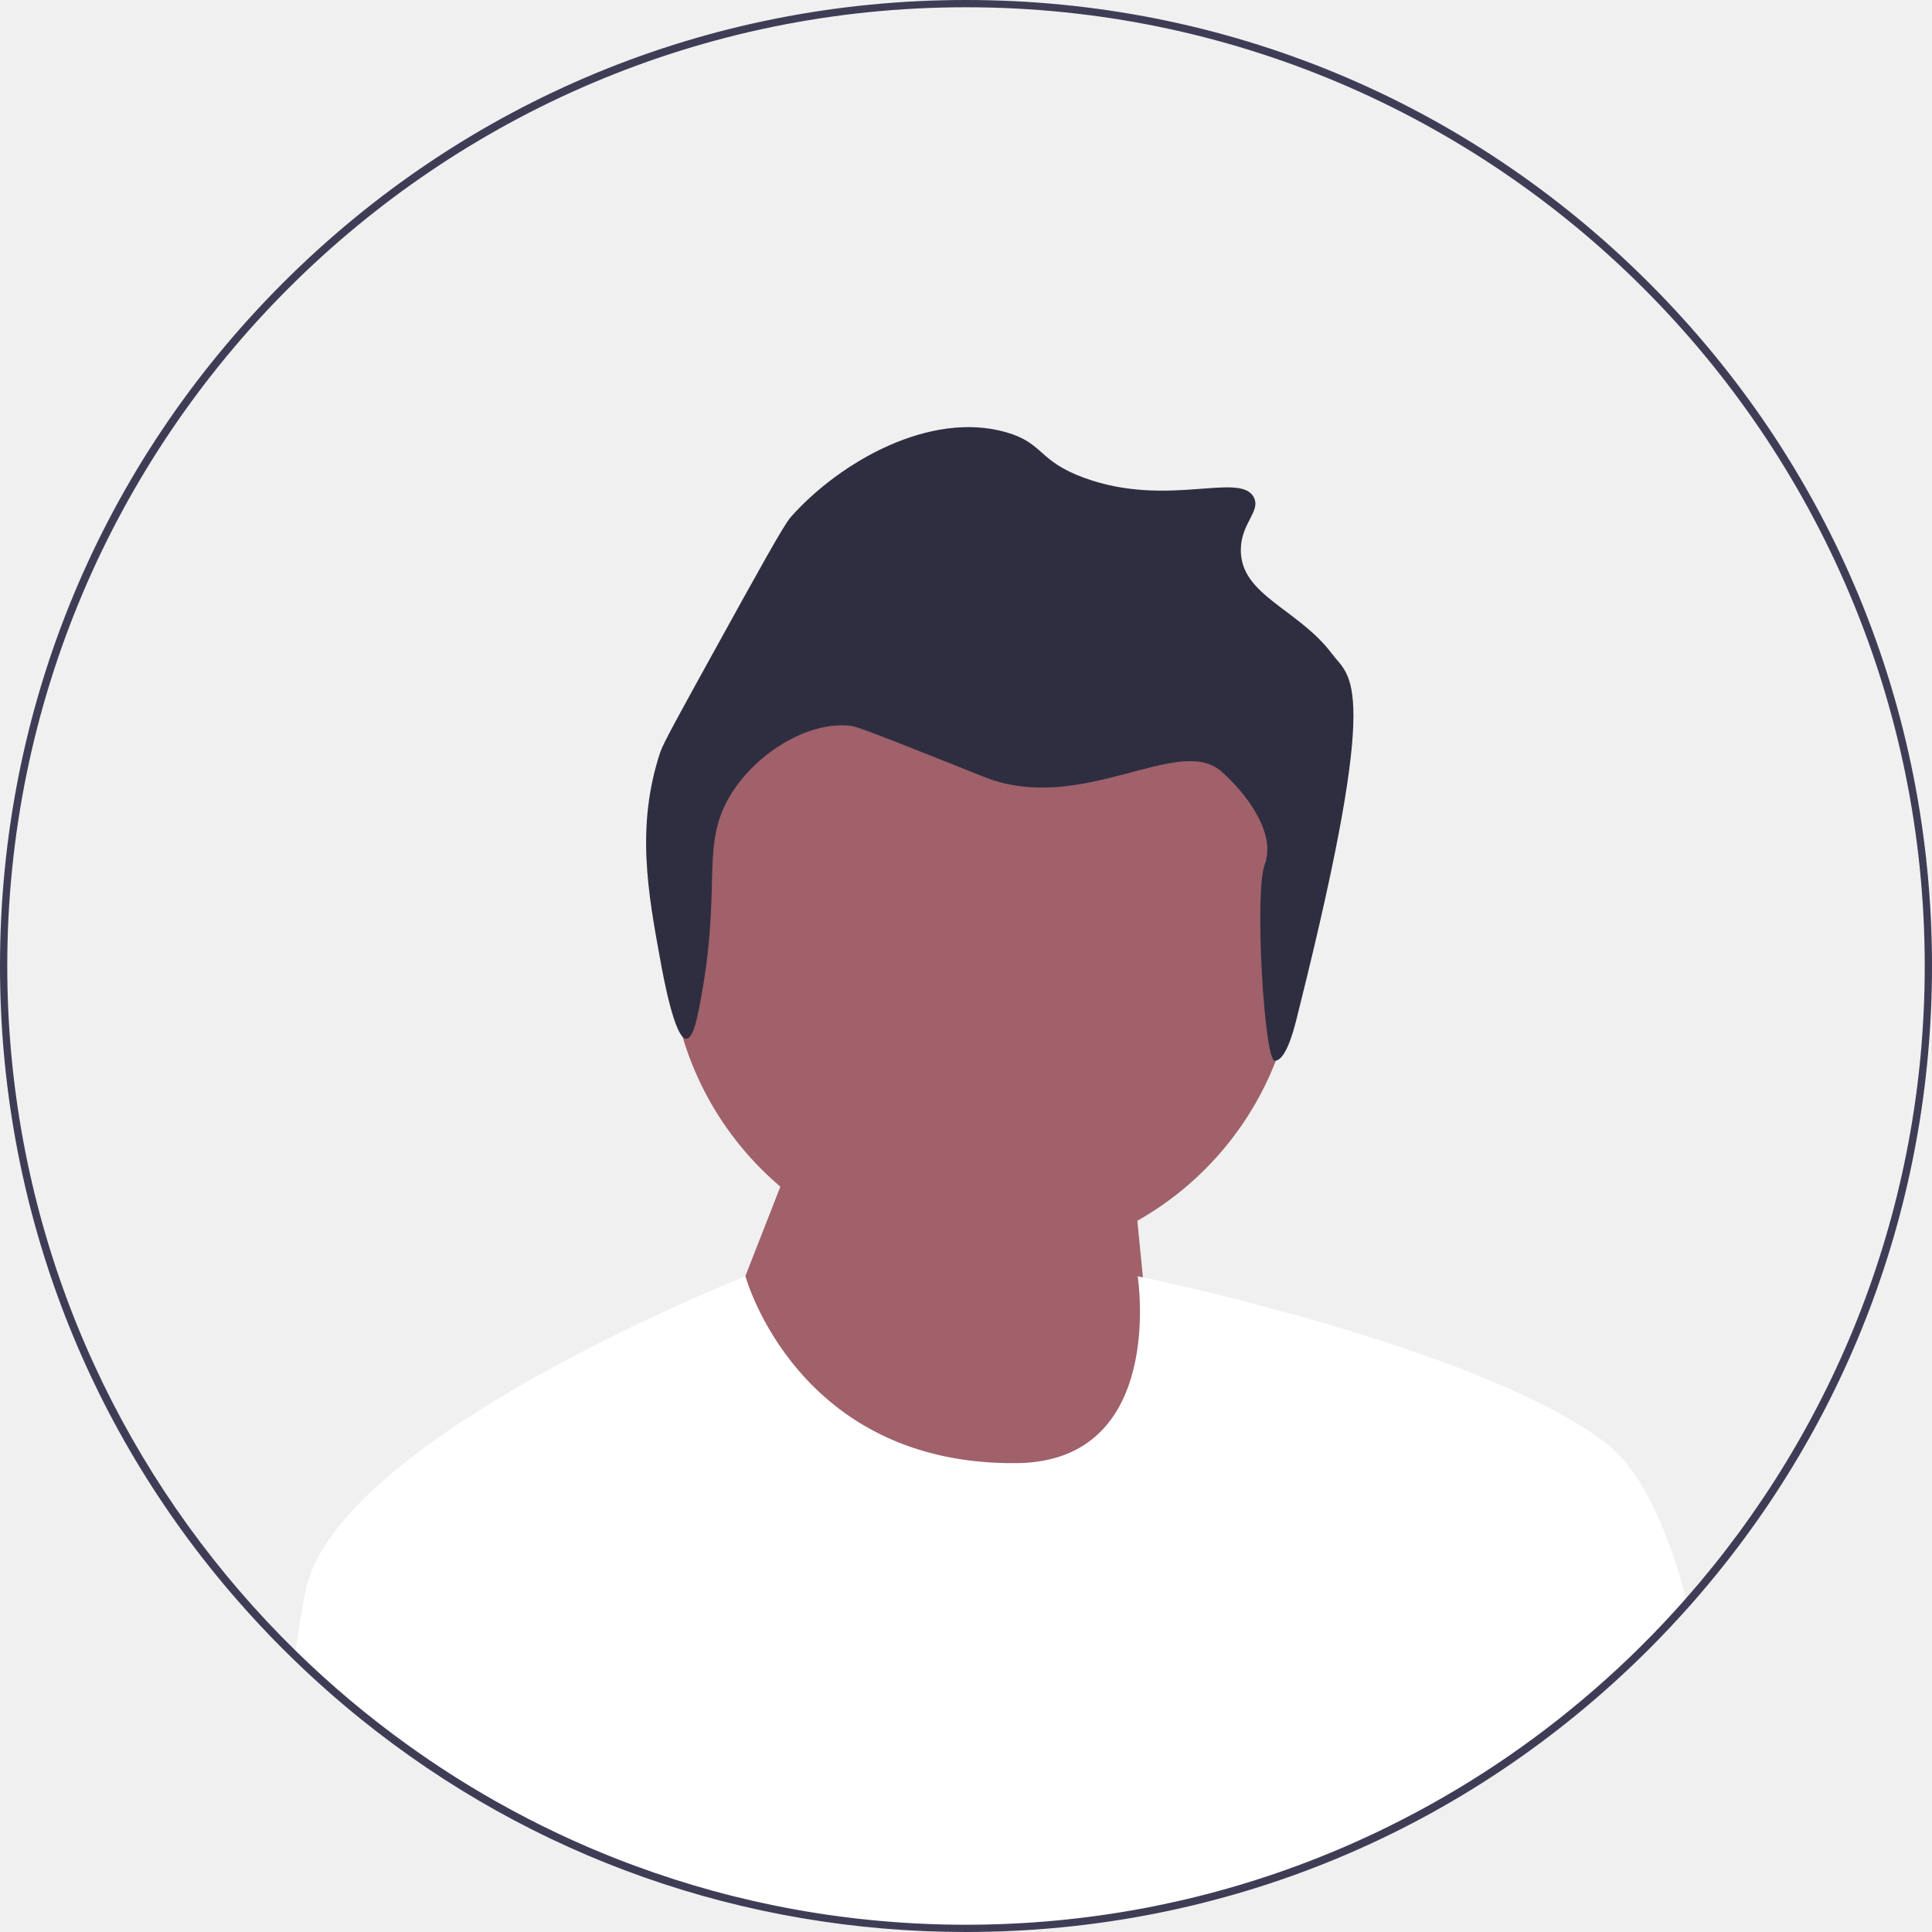
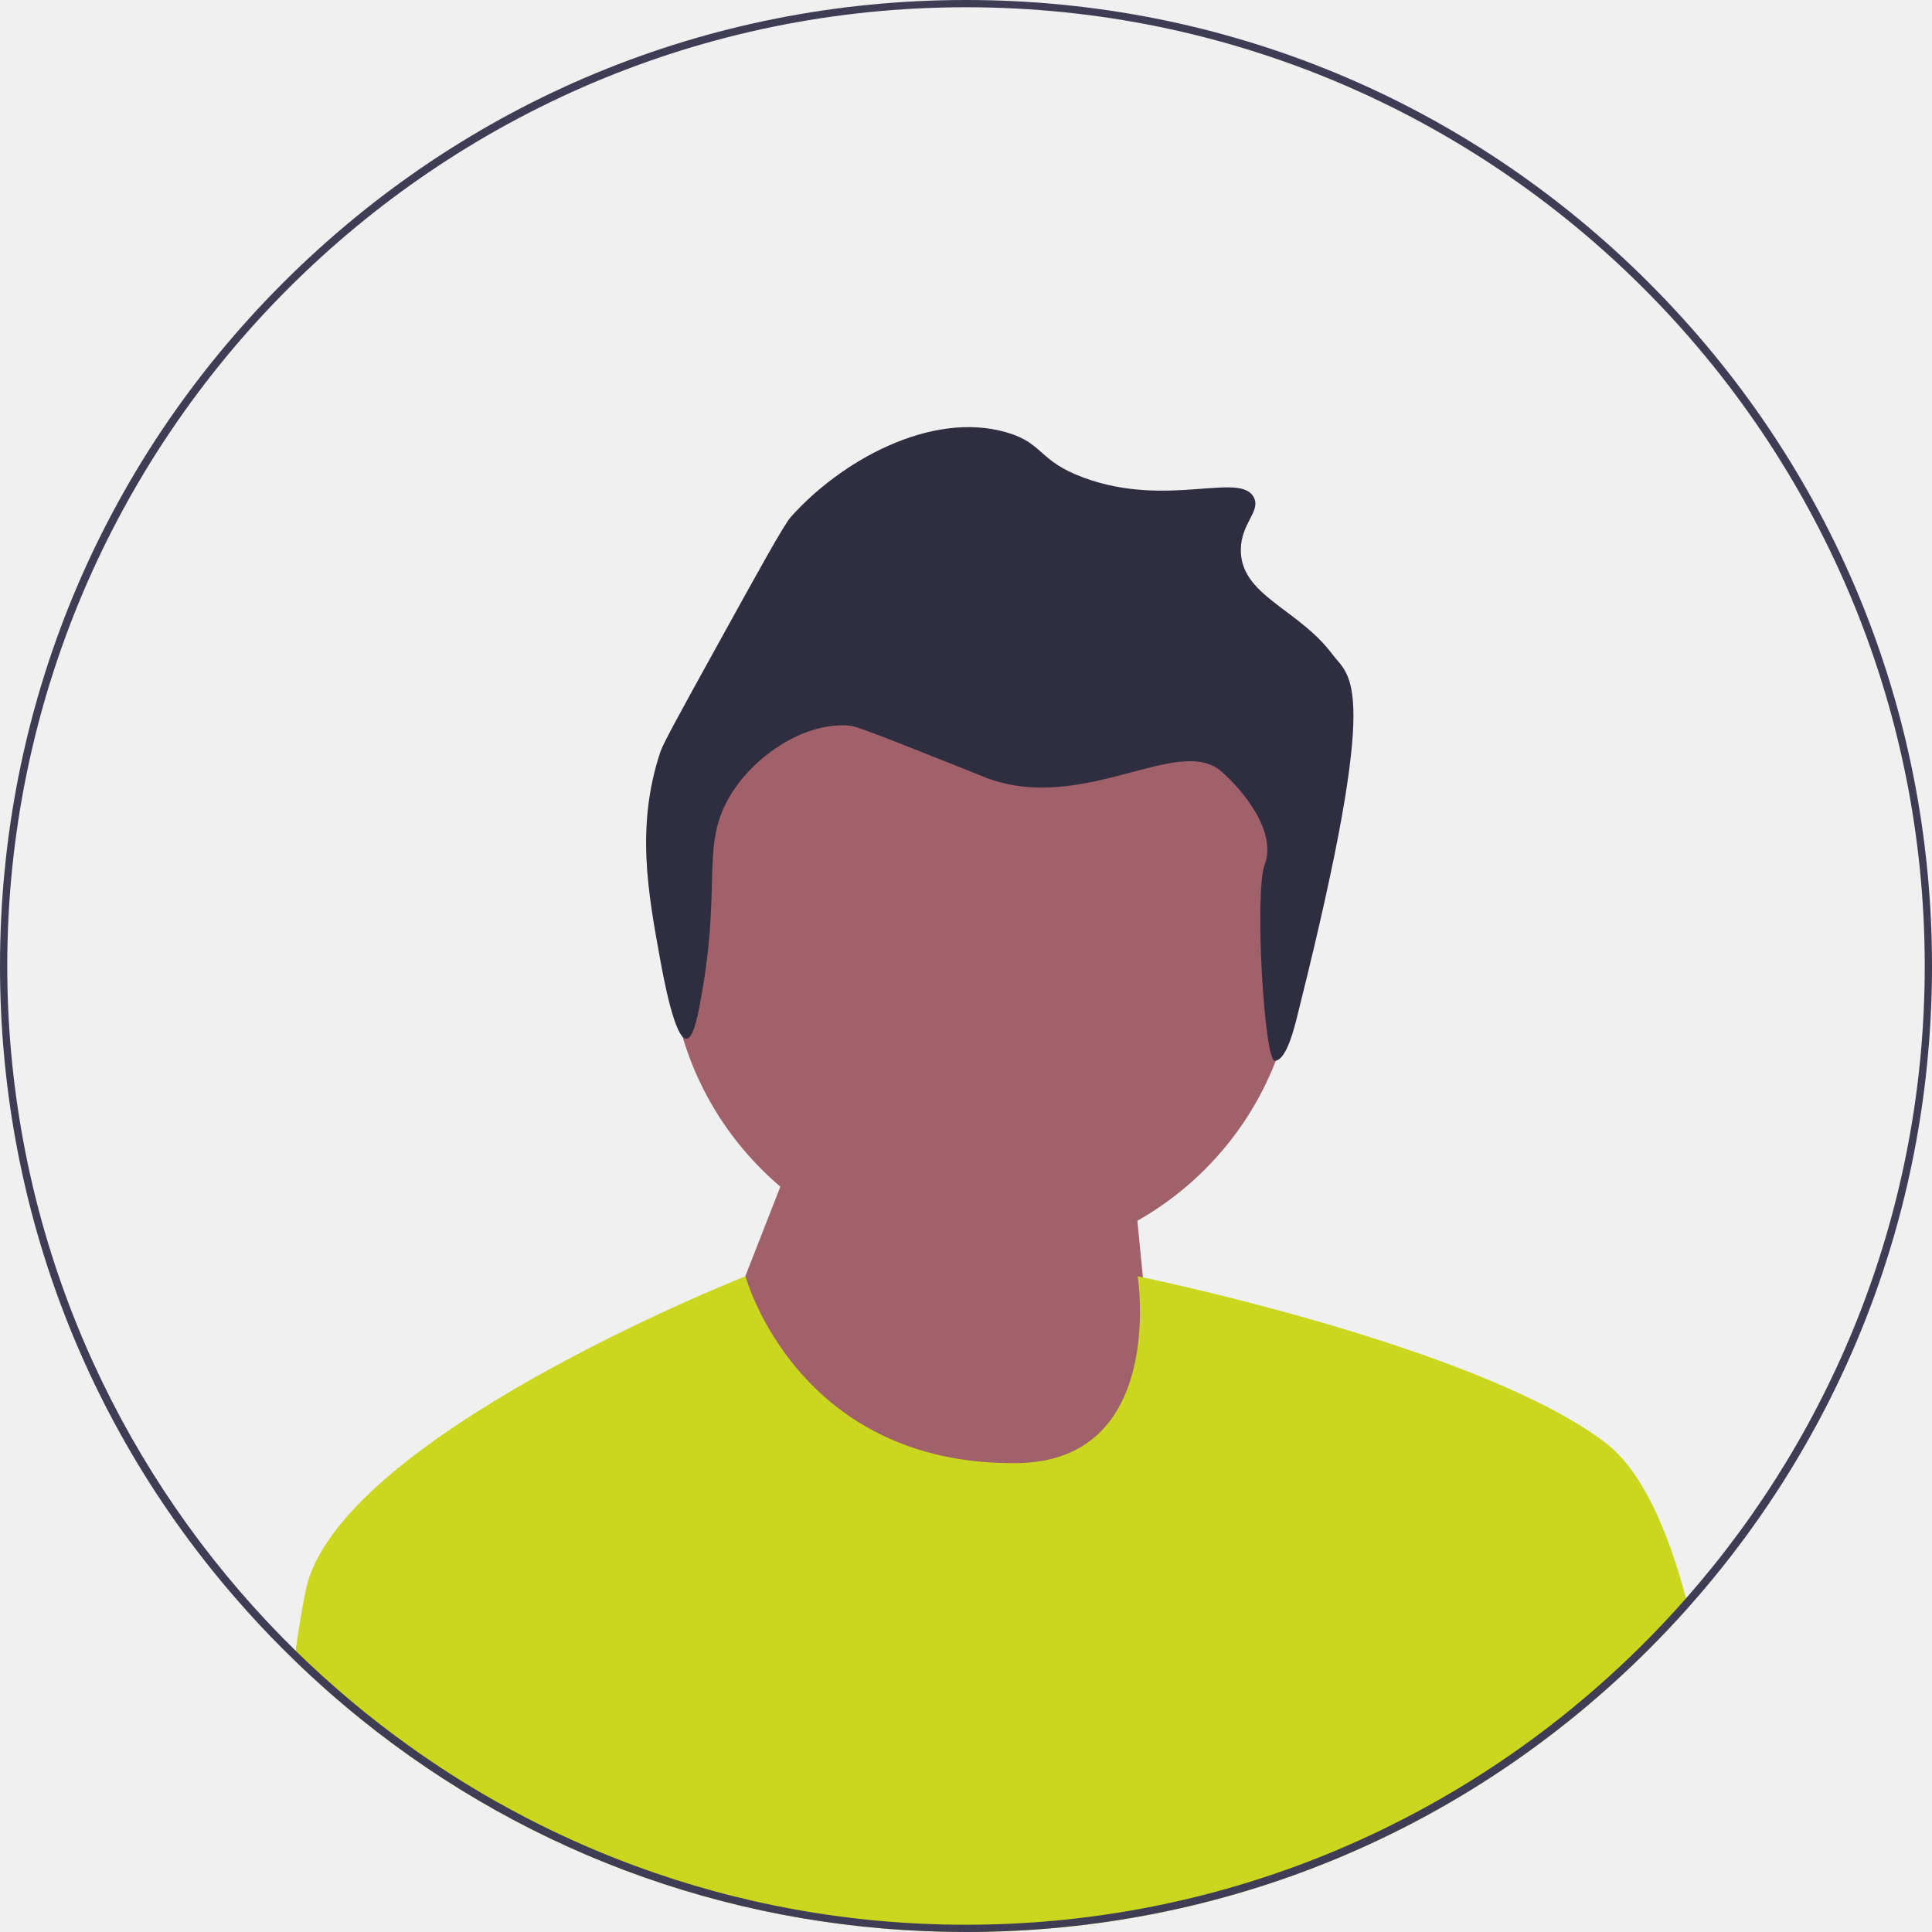
<svg xmlns="http://www.w3.org/2000/svg" width="532" height="532" viewBox="0 0 532 532">
  <g>
    <g>
      <circle cx="270.759" cy="260.929" r="86.349" fill="#a0616a" />
      <polygon points="199.288 366.614 217.288 320.614 310.288 306.614 320.28 408.44 226.28 410.44 199.288 366.614" fill="#a0616a" />
    </g>
    <path d="M357.944,276.861c-1.121,4.49-3.386,15.18-6.924,15.232-2.89,.042-5.657-46.335-2.77-54.006,3.316-8.813-5.399-19.961-11.964-25.683-11.804-10.289-38.007,11.805-64.651,1.796-.706-.265-.566-.235-8.979-3.592-25.89-10.33-27.251-10.628-28.734-10.775-12.55-1.242-27.867,9.028-34.121,21.55-6.502,13.017-1.069,24.181-7.183,55.672-.712,3.671-1.831,8.902-3.592,8.979-3.218,.14-6.361-17.048-7.183-21.55-3.448-18.862-6.772-37.047,0-57.468,.739-2.227,5.292-10.495,14.367-26.938,13.074-23.688,19.65-35.577,21.55-37.713,13.629-15.326,38.436-29.307,59.264-23.346,10.527,3.013,8.64,7.857,21.55,12.571,23.008,8.401,43.005-1.873,46.693,5.388,1.954,3.846-3.512,7.017-3.592,14.367-.136,12.611,15.814,16.256,25.142,28.734,5.014,6.708,13.598,6.78-8.872,96.782l0,0Z" fill="#2f2e41" />
  </g>
-   <path d="M464.92,442.61c-3.48,3.91-7.09,7.74-10.83,11.48-50.24,50.239-117.04,77.909-188.09,77.909-61.41,0-119.64-20.67-166.75-58.72-.03-.02-.05-.04-.08-.07-6.25-5.039-12.3-10.399-18.14-16.06,.11-.88,.23-1.75,.36-2.61,.82-5.8,1.73-11.33,2.75-16.42,8.35-41.72,118.22-85.52,121.08-86.66,.04-.01,.06-.02,.06-.02,0,0,14.14,52.12,74.73,51.45,41.27-.45,33.27-51.45,33.27-51.45,0,0,.5,.1,1.44,.3,11.92,2.53,94.68,20.71,127.33,45.521,9.95,7.56,17.09,23.66,22.22,42.859,.22,.82,.43,1.66,.65,2.49Z" fill="#FFF" />
+   <path d="M464.92,442.61c-3.48,3.91-7.09,7.74-10.83,11.48-50.24,50.239-117.04,77.909-188.09,77.909-61.41,0-119.64-20.67-166.75-58.72-.03-.02-.05-.04-.08-.07-6.25-5.039-12.3-10.399-18.14-16.06,.11-.88,.23-1.75,.36-2.61,.82-5.8,1.73-11.33,2.75-16.42,8.35-41.72,118.22-85.52,121.08-86.66,.04-.01,.06-.02,.06-.02,0,0,14.14,52.12,74.73,51.45,41.27-.45,33.27-51.45,33.27-51.45,0,0,.5,.1,1.44,.3,11.92,2.53,94.68,20.71,127.33,45.521,9.95,7.56,17.09,23.66,22.22,42.859,.22,.82,.43,1.66,.65,2.49Z" fill="#cbd61e" />
  <path d="M454.09,77.91C403.85,27.671,337.05,0,266,0S128.15,27.671,77.91,77.91C27.67,128.15,0,194.95,0,266c0,64.851,23.05,126.16,65.29,174.57,4.03,4.63,8.24,9.14,12.62,13.521,1.03,1.029,2.07,2.06,3.12,3.06,5.84,5.66,11.89,11.021,18.14,16.06,.03,.03,.05,.051,.08,.07,47.11,38.05,105.34,58.72,166.75,58.72,71.05,0,137.85-27.67,188.09-77.909,3.74-3.74,7.35-7.57,10.83-11.48,43.37-48.72,67.08-110.84,67.08-176.61,0-71.05-27.67-137.85-77.91-188.09Zm10.18,362.21c-7.87,8.95-16.33,17.37-25.33,25.181-17.07,14.85-36.07,27.529-56.56,37.63-7.19,3.55-14.56,6.779-22.1,9.67-29.29,11.24-61.08,17.399-94.28,17.399-32.04,0-62.76-5.739-91.19-16.239-11.67-4.301-22.95-9.41-33.78-15.261-1.59-.859-3.17-1.729-4.74-2.619-8.26-4.681-16.25-9.79-23.92-15.311-10.99-7.88-21.35-16.59-30.98-26.03-5.4-5.29-10.56-10.8-15.49-16.529C26.09,391.771,2,331.65,2,266,2,120.431,120.43,2,266,2s264,118.431,264,264c0,66.66-24.83,127.62-65.73,174.12Z" fill="#3f3d56" />
</svg>
